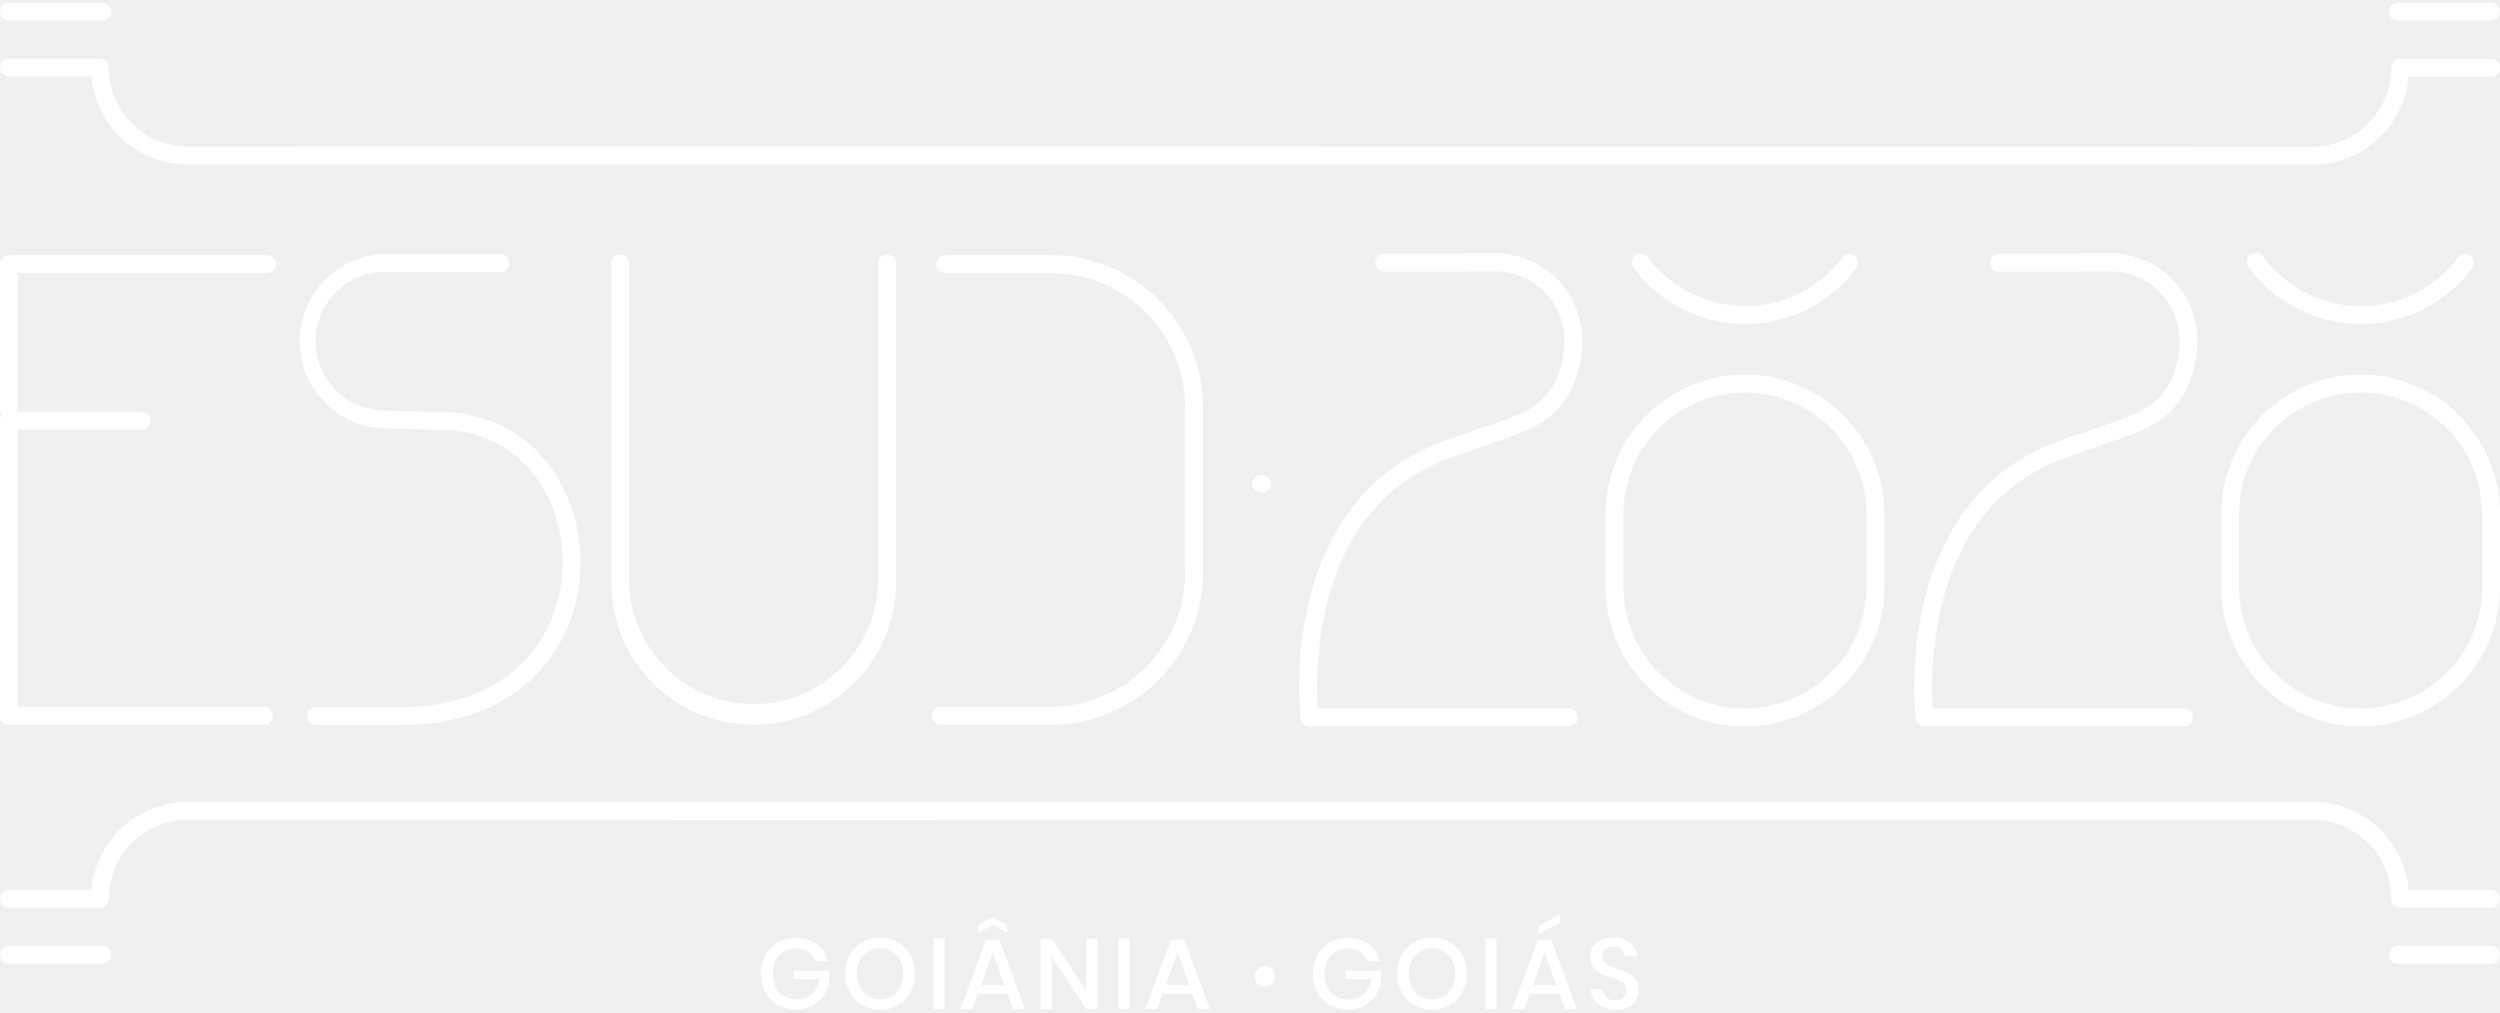
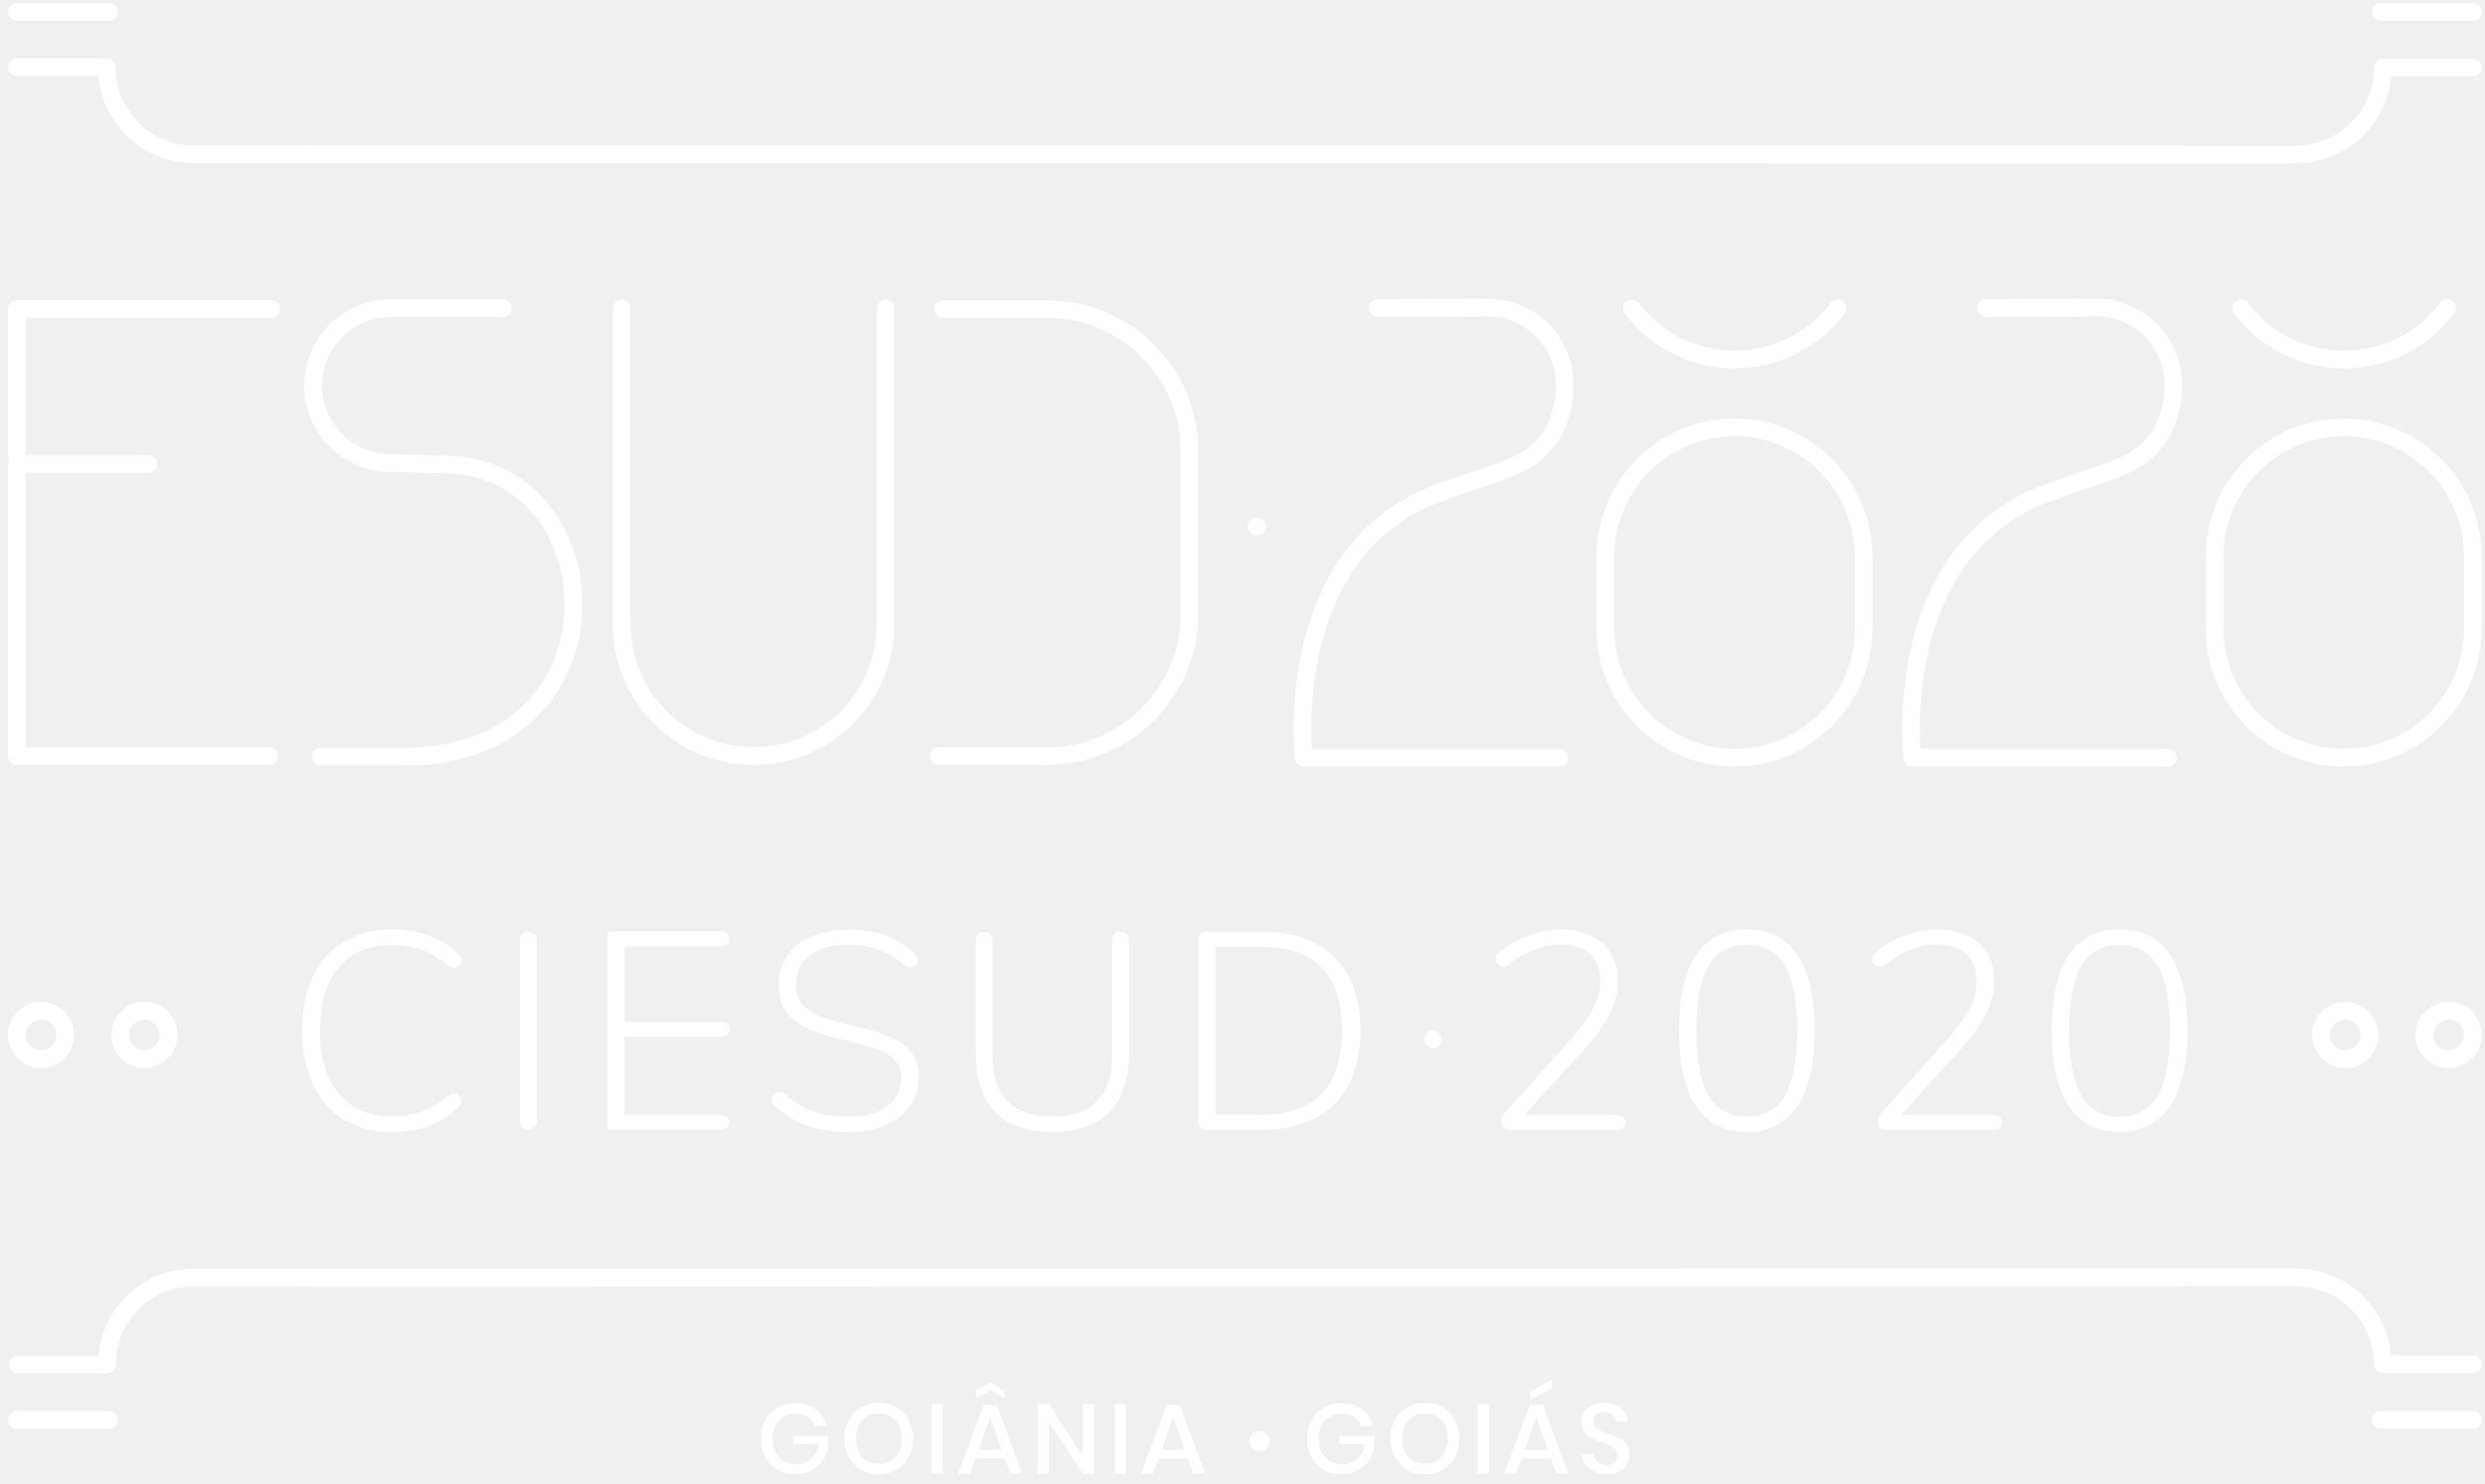
- <svg xmlns="http://www.w3.org/2000/svg" fill-rule="evenodd" stroke-linejoin="round" stroke-miterlimit="2" clip-rule="evenodd" viewBox="0 0 400 162">
-   <path fill="#fff" fill-rule="nonzero" d="M229.13 150.02c1.04 0 1.99.24 2.83.73a5.25 5.25 0 012 2.05c.49.88.73 1.88.73 2.98s-.24 2.1-.73 2.98a5.3 5.3 0 01-4.83 2.8 5.36 5.36 0 01-4.85-2.8 6 6 0 01-.74-2.98 6 6 0 01.74-2.98 5.3 5.3 0 012-2.05c.85-.49 1.8-.73 2.85-.73zm-88.3 0c1.04 0 1.99.24 2.83.73a5.25 5.25 0 012 2.05c.48.88.73 1.88.73 2.98s-.25 2.1-.73 2.98a5.3 5.3 0 01-4.83 2.8 5.36 5.36 0 01-4.85-2.8 6.01 6.01 0 01-.74-2.98c0-1.1.25-2.1.73-2.98a5.3 5.3 0 012-2.05c.86-.49 1.8-.73 2.86-.73zm-13.53.05a5.5 5.5 0 013.36.99c.9.66 1.48 1.56 1.77 2.7h-1.92c-.24-.61-.64-1.1-1.2-1.46a3.58 3.58 0 00-1.99-.54c-.7 0-1.33.16-1.9.5-.55.32-.99.8-1.3 1.4a4.6 4.6 0 00-.47 2.14c0 .86.16 1.6.48 2.22.32.62.77 1.09 1.35 1.41.58.33 1.25.49 2.02.49.93 0 1.74-.3 2.4-.87a3.69 3.69 0 001.22-2.39h-4.14v-1.34h5.67v1.74a5.4 5.4 0 01-.88 2.26 5.07 5.07 0 01-1.84 1.62c-.76.4-1.63.6-2.61.6-1.1 0-2.07-.24-2.9-.73a5.02 5.02 0 01-1.96-2.03 6.29 6.29 0 01-.68-2.98c0-1.12.23-2.11.68-2.98a4.98 4.98 0 011.95-2.03c.83-.48 1.8-.72 2.9-.72zm134.9 8.36a2.9 2.9 0 01-1.61 2.68c-.54.3-1.2.44-2 .44a5 5 0 01-2.06-.41c-.6-.27-1.09-.65-1.45-1.14a3.24 3.24 0 01-.62-1.7h1.95a2 2 0 00.63 1.27c.36.35.86.52 1.47.52.56 0 .99-.15 1.29-.44.3-.3.45-.68.45-1.15 0-.4-.1-.74-.33-1s-.5-.47-.83-.62a14.9 14.9 0 00-1.36-.5c-.7-.23-1.27-.45-1.72-.68a2.8 2.8 0 01-1.59-2.65c0-.6.15-1.14.45-1.6.3-.45.73-.8 1.28-1.06.55-.25 1.2-.37 1.92-.37a4.2 4.2 0 012.73.83 3.13 3.13 0 011.16 2.17H260a1.92 1.92 0 00-.6-1.1c-.33-.3-.77-.45-1.33-.45-.51 0-.92.13-1.23.4-.31.25-.47.63-.47 1.12 0 .38.11.7.32.95.22.25.48.44.8.59.33.14.78.31 1.34.5.72.23 1.3.45 1.75.68a2.89 2.89 0 011.62 2.72zm-46.6-8.36a5.5 5.5 0 013.36.99c.9.66 1.48 1.56 1.77 2.7h-1.92c-.24-.61-.64-1.1-1.2-1.46a3.58 3.58 0 00-1.99-.54c-.7 0-1.33.16-1.9.5-.55.32-.99.8-1.3 1.4a4.6 4.6 0 00-.47 2.14c0 .86.16 1.6.48 2.22.32.62.77 1.09 1.35 1.41.58.33 1.25.49 2.02.49a3.56 3.56 0 003.62-3.26h-4.14v-1.34h5.67v1.74a5.4 5.4 0 01-.88 2.26 5.06 5.06 0 01-1.84 1.62c-.76.4-1.63.6-2.61.6-1.1 0-2.07-.24-2.9-.73a5.02 5.02 0 01-1.95-2.03 6.29 6.29 0 01-.7-2.98c0-1.12.24-2.11.7-2.98a4.98 4.98 0 011.94-2.03c.83-.48 1.8-.72 2.9-.72zm-34.85.1v11.27h-1.82v-11.28h1.82zm-29.59 0v11.27h-1.82v-11.28h1.82zm88.3 0v11.27h-1.82v-11.28h1.82zm10.05 8.82h-4.76l-.86 2.45h-1.95l4.15-11.1h2.1l4.13 11.1h-1.95l-.86-2.45zm-73.9 2.45h-1.82l-5.48-8.32v8.32h-1.82v-11.26h1.82l5.48 8.35v-8.35h1.82v11.26zm15.19-2.45h-4.76l-.86 2.45h-1.95l4.15-11.1h2.1l4.13 11.1h-1.95l-.86-2.45zm-29.6 0h-4.75l-.87 2.45h-1.94l4.15-11.1h2.1l4.13 11.1h-1.95l-.86-2.45zm67.93-7.28c-.72 0-1.37.17-1.93.5-.57.33-1 .8-1.32 1.42a4.7 4.7 0 00-.47 2.15c0 .82.16 1.54.47 2.16.31.62.75 1.09 1.32 1.42.56.33 1.2.5 1.93.5.71 0 1.35-.17 1.9-.5.57-.33 1-.8 1.32-1.42a4.7 4.7 0 00.47-2.16 4.7 4.7 0 00-.47-2.15 3.39 3.39 0 00-1.31-1.42c-.56-.33-1.2-.5-1.91-.5zm-88.3 0c-.72 0-1.37.17-1.93.5-.57.33-1 .8-1.32 1.42a4.7 4.7 0 00-.47 2.15c0 .82.16 1.54.47 2.16.31.62.75 1.09 1.32 1.42.56.33 1.2.5 1.93.5.71 0 1.35-.17 1.9-.5.57-.33 1-.8 1.32-1.42a4.7 4.7 0 00.47-2.16 4.7 4.7 0 00-.47-2.15 3.39 3.39 0 00-1.31-1.42c-.56-.33-1.2-.5-1.91-.5zm59.9 4.53c0-.46.15-.85.47-1.17.32-.32.7-.48 1.16-.48.46 0 .85.16 1.16.48.32.31.48.7.48 1.17 0 .46-.16.84-.48 1.15-.31.32-.7.47-1.16.47-.46 0-.84-.15-1.16-.47-.32-.3-.47-.7-.47-1.15zm-40.04 1.35l-1.86-5.27-1.87 5.27h3.73zm29.6 0l-1.87-5.27-1.87 5.27h3.74zm58.7 0l-1.86-5.27-1.87 5.27H249zm134.67-3.4h14.9a1.43 1.43 0 000-2.86h-14.9a1.43 1.43 0 000 2.86zm-382.23 0h14.9a1.43 1.43 0 000-2.86H1.44a1.43 1.43 0 000 2.86zm248.22-6.52l-3.53 1.8v-1.27l3.53-1.95v1.42zm-90.8.26l-2.3 1.34v-1.25l2.3-1.32 2.26 1.32v1.25l-2.27-1.34zm89.77-19.62l121.32-.03a15.5 15.5 0 0115.44 14.07l13.19-.01a1.43 1.43 0 010 2.86l-14.55.01c-.79 0-1.43-.64-1.43-1.43 0-6.98-5.67-12.64-12.65-12.63H351.6c-.08.02-.17.02-.26.02H248.62l-199.97.05c-.12 0-.25-.02-.36-.05H30.05a12.64 12.64 0 00-12.64 12.65c0 .79-.64 1.43-1.43 1.43H1.43a1.43 1.43 0 010-2.86h13.19a15.5 15.5 0 0115.43-14.08h218.57zm60.62-14.95h40.2a1.43 1.43 0 010 2.86h-41.5c-.73 0-1.34-.54-1.43-1.25 0 0-1.05-8.64 1.27-18.47 2.36-9.97 8.17-21.12 21.85-25.99 5.34-1.9 8.73-2.95 11.16-3.95 2.22-.9 3.57-1.76 4.96-3.3 1.96-2.17 2.97-5.53 2.97-8.7 0-6.24-4.9-11.14-11.14-11.14l-6.58.05h-11.14a1.43 1.43 0 010-2.86h11.12l6.59-.06c7.85 0 14.01 6.17 14.01 14.02 0 3.86-1.3 7.95-3.7 10.62-3.19 3.52-6.15 4.06-17.29 8.02-12.58 4.47-17.86 14.78-20.02 23.95a56.73 56.73 0 00-1.33 16.2zm-98.41 0h40.19a1.43 1.43 0 010 2.86h-41.5c-.73 0-1.34-.54-1.42-1.25 0 0-1.06-8.64 1.27-18.47 2.35-9.97 8.17-21.12 21.85-25.99 5.33-1.9 8.72-2.95 11.16-3.95 2.21-.9 3.57-1.76 4.95-3.3 1.97-2.17 2.97-5.53 2.97-8.7 0-6.24-4.9-11.14-11.13-11.14l-6.58.05h-11.15a1.43 1.43 0 010-2.86h11.12l6.6-.06c7.84 0 14 6.17 14 14.02 0 3.86-1.3 7.95-3.7 10.62-3.18 3.52-6.14 4.06-17.28 8.02-12.58 4.47-17.86 14.78-20.03 23.95a56.72 56.72 0 00-1.32 16.2zm68.36 2.86a22.3 22.3 0 0022.3-22.3V82.24a22.3 22.3 0 10-44.6 0v11.68a22.3 22.3 0 0022.3 22.3zm98.5 0A22.3 22.3 0 00400 93.92V82.24a22.3 22.3 0 10-44.6 0v11.68a22.3 22.3 0 0022.3 22.3zM61.88 68.55a13.95 13.95 0 01.03-27.9h18.25a1.43 1.43 0 010 2.85H61.9a11.1 11.1 0 10.04 22.19l7.97.24c21.08-.33 28.88 24.33 18.22 39.2C83.6 111.43 75.76 116 64.16 116h-13.6a1.43 1.43 0 010-2.86h13.6c10.45 0 17.56-4 21.64-9.7 9.41-13.1 2.74-34.98-15.88-34.66h-.07l-7.98-.24zm89.35-24.87h16.85c11.9 0 21.55 9.65 21.55 21.55v26.31c0 11.9-9.64 21.55-21.55 21.55h-17.56a1.43 1.43 0 000 2.87h17.56a24.41 24.41 0 0024.42-24.42v-26.3a24.41 24.41 0 00-24.42-24.42h-16.85a1.43 1.43 0 000 2.86zM.27 66.46a1.42 1.42 0 01-.27-.83V42.25c0-.79.64-1.43 1.43-1.43H42.7a1.43 1.43 0 010 2.86H2.86v21.95c0 .08 0 .16-.02.24h19.82a1.43 1.43 0 010 2.86H2.86v44.36h39.36a1.43 1.43 0 010 2.86H1.43c-.79 0-1.43-.64-1.43-1.43V67.3c0-.32.1-.6.27-.84zm140.22-24.3v51.02a19.92 19.92 0 01-39.83 0V42.16a1.43 1.43 0 00-2.87 0v51.02a22.78 22.78 0 0045.56 0V42.16a1.43 1.43 0 00-2.86 0zm138.7 71.2a19.44 19.44 0 01-19.44-19.44V82.24a19.44 19.44 0 1138.88 0v11.68c0 10.74-8.7 19.44-19.44 19.44zm98.5 0a19.44 19.44 0 01-19.43-19.44V82.24a19.44 19.44 0 0138.88 0v11.68c0 10.74-8.7 19.44-19.44 19.44zM201.8 78.82h.12a1.43 1.43 0 000-2.86h-.12a1.43 1.43 0 000 2.86zm191.49-37.64a19.41 19.41 0 01-31.16-.05 1.43 1.43 0 10-2.29 1.7 22.27 22.27 0 0017.9 9c7.29 0 13.76-3.51 17.83-8.93a1.43 1.43 0 00-2.28-1.72zm-98.51 0a19.41 19.41 0 01-31.15-.05 1.43 1.43 0 00-2.3 1.7 22.27 22.27 0 0017.9 9c7.29 0 13.77-3.51 17.83-8.93a1.43 1.43 0 00-2.28-1.72zm-46.15-14.86H30.05a15.5 15.5 0 01-15.43-14.08H1.43a1.43 1.43 0 010-2.86h14.55c.8 0 1.43.64 1.43 1.43 0 6.98 5.66 12.65 12.64 12.65H48.3c.11-.04.24-.05.36-.05l199.97.05h102.72c.1 0 .18 0 .26.02h18.34c6.98 0 12.64-5.65 12.65-12.63 0-.8.64-1.43 1.43-1.43h14.55a1.43 1.43 0 010 2.87h-13.19a15.5 15.5 0 01-15.44 14.05l-121.32-.02zM1.43 3.3h14.9a1.43 1.43 0 000-2.86H1.44a1.43 1.43 0 000 2.86zm382.23 0h14.9a1.43 1.43 0 000-2.86h-14.9a1.43 1.43 0 000 2.86z" />
+ <svg xmlns="http://www.w3.org/2000/svg" fill-rule="evenodd" stroke-linejoin="round" stroke-miterlimit="2" clip-rule="evenodd" viewBox="0 0 268 160" version="1.1">
+   <path fill="#fff" fill-rule="nonzero" d="M153.68 151.3c.7 0 1.33.17 1.9.5.55.32 1 .78 1.32 1.36.33.59.49 1.25.49 2 0 .73-.16 1.4-.49 1.98a3.54 3.54 0 01-3.22 1.87 3.57 3.57 0 01-3.24-1.87 4 4 0 01-.49-1.99 4 4 0 01.5-1.99c.32-.58.76-1.04 1.33-1.36.56-.33 1.2-.5 1.9-.5zm-58.9 0c.7 0 1.33.17 1.9.5.56.32 1 .78 1.33 1.36.32.59.48 1.25.48 2 0 .73-.16 1.4-.48 1.98a3.54 3.54 0 01-3.22 1.87 3.57 3.57 0 01-3.24-1.87 4 4 0 01-.49-1.99 4 4 0 01.49-1.99c.33-.58.77-1.04 1.34-1.36.56-.33 1.2-.5 1.9-.5zm-9.01.04c.9 0 1.64.22 2.23.66.6.44 1 1.04 1.19 1.8H87.9c-.17-.4-.43-.73-.8-.97a2.39 2.39 0 00-1.33-.36c-.47 0-.9.1-1.27.33-.37.22-.66.53-.87.93-.2.4-.31.89-.31 1.43 0 .58.1 1.07.32 1.48.21.41.51.73.9.95.38.21.83.32 1.35.32.62 0 1.16-.2 1.6-.58.45-.39.72-.92.81-1.6h-2.76v-.89h3.79V156a3.6 3.6 0 01-.6 1.51c-.3.45-.71.81-1.22 1.08-.5.27-1.09.4-1.74.4-.73 0-1.38-.16-1.94-.48-.56-.33-1-.78-1.3-1.36a4.19 4.19 0 01-.46-1.99c0-.74.15-1.4.46-1.98.3-.58.74-1.03 1.3-1.36.55-.32 1.2-.48 1.93-.48zm89.97 5.58c0 .37-.1.71-.27 1.03-.18.31-.45.57-.8.76-.37.19-.81.29-1.34.29-.51 0-.97-.1-1.37-.28a2.4 2.4 0 01-.97-.76c-.24-.32-.38-.7-.42-1.13h1.3c.04.33.18.61.42.84.25.24.58.36.99.36.37 0 .65-.1.85-.3.2-.2.3-.46.3-.77 0-.27-.07-.49-.22-.66a1.57 1.57 0 00-.55-.41c-.22-.1-.52-.22-.9-.34-.47-.15-.86-.3-1.15-.45a1.86 1.86 0 01-1.06-1.77c0-.4.1-.76.3-1.06.2-.31.48-.55.85-.71.37-.17.8-.25 1.28-.25.77 0 1.38.18 1.83.55.45.37.7.85.77 1.45h-1.31a1.27 1.27 0 00-.4-.73c-.22-.2-.51-.3-.9-.3-.33 0-.6.08-.81.26-.2.17-.31.42-.31.75 0 .25.07.46.21.63.14.17.32.3.54.4.22.1.51.2.89.33.48.15.87.3 1.17.45a1.92 1.92 0 011.08 1.82zm-31.08-5.58c.9 0 1.64.22 2.24.66.6.44.99 1.04 1.18 1.8h-1.28c-.16-.4-.43-.73-.8-.97a2.39 2.39 0 00-1.33-.36c-.47 0-.89.1-1.26.33-.38.22-.67.53-.88.93-.2.4-.31.89-.31 1.43 0 .58.1 1.07.32 1.48.21.41.51.73.9.95.39.21.84.32 1.35.32a2.37 2.37 0 002.42-2.17h-2.76v-.9h3.78V156a3.6 3.6 0 01-.6 1.51c-.3.45-.71.81-1.22 1.08-.5.27-1.09.4-1.74.4-.73 0-1.38-.16-1.94-.48-.56-.33-1-.78-1.3-1.36a4.2 4.2 0 01-.46-1.99c0-.74.16-1.4.46-1.98.3-.58.74-1.03 1.3-1.36.55-.32 1.2-.48 1.93-.48zm-16.55 5.95h-3.17l-.58 1.63h-1.3l2.77-7.4h1.4l2.76 7.4h-1.3l-.58-1.63zm39.16 0h-3.17l-.58 1.63h-1.3l2.77-7.4h1.4l2.75 7.4h-1.3l-.57-1.63zm-65.6-5.89v7.52h-1.2v-7.52h1.2zm19.74 0v7.52h-1.21v-7.52h1.21zm39.16 0v7.52h-1.21v-7.52h1.21zm-52.2 5.9h-3.17l-.57 1.62h-1.3l2.77-7.4h1.4l2.75 7.4h-1.3l-.57-1.63zm9.62 1.62h-1.22l-3.65-5.55v5.55h-1.22v-7.5h1.22l3.65 5.56v-5.57h1.22v7.51zm-23.2-6.48c-.48 0-.92.1-1.3.32-.37.23-.66.54-.87.95-.2.41-.31.9-.31 1.44 0 .55.1 1.03.31 1.44.21.41.5.73.88.95.38.22.8.33 1.29.33.47 0 .9-.11 1.27-.33.37-.22.66-.54.87-.95.21-.41.32-.9.32-1.44 0-.55-.1-1.03-.32-1.44-.2-.4-.5-.72-.87-.95-.37-.22-.8-.32-1.27-.32zm58.89 0c-.48 0-.91.1-1.29.32-.38.23-.67.54-.88.95-.2.41-.31.9-.31 1.44 0 .55.1 1.03.31 1.44.21.41.5.73.88.95.38.22.8.33 1.29.33.48 0 .9-.11 1.27-.33.38-.22.67-.54.88-.95.2-.41.31-.9.31-1.44 0-.55-.1-1.03-.31-1.44-.21-.4-.5-.72-.88-.95-.37-.22-.8-.32-1.27-.32zm-18.94 3.02c0-.31.1-.57.31-.78.21-.22.47-.32.78-.32a1.06 1.06 0 011.09 1.1c0 .3-.1.56-.32.77-.21.2-.47.3-.77.3-.3 0-.57-.1-.78-.3-.2-.21-.31-.47-.31-.77zm-6.97.9l-1.24-3.52-1.25 3.51h2.5zm39.16 0l-1.25-3.52-1.24 3.51h2.49zm-58.9 0l-1.24-3.52-1.25 3.51h2.5zm158.66-4.18h-9.94a.95.95 0 000 1.91h9.94a.95.95 0 100-1.9zm-254.93 0H1.82a.95.95 0 100 1.91h9.94a.95.95 0 100-1.9zm155.6-2.44l-2.35 1.2v-.85l2.36-1.3v.95zm-60.56.17l-1.53.9v-.84l1.53-.88 1.51.88v.84l-1.5-.9zm150.18-1.8l9.7-.02a.95.95 0 000-1.9h-8.79a10.35 10.35 0 00-10.3-9.38l-79.76.02H20.91c-5.38 0-9.82 4.13-10.3 9.39h-8.8a.96.96 0 000 1.9h9.71c.53 0 .96-.42.96-.95a8.44 8.44 0 018.43-8.43h12.25l.15.03 134.26-.03h67.62l.08-.02h12.33a8.44 8.44 0 018.43 8.43c0 .52.43.95.95.95zm-136.12-47.63h-.07c-.5 0-.86.4-.86.9v12.45c0 2.18-.54 3.83-1.63 4.94-1.1 1.1-2.69 1.66-4.79 1.66-2.14 0-3.75-.55-4.84-1.65-1.1-1.1-1.64-2.75-1.64-4.95v-12.45a.88.88 0 00-.88-.87h-.08c-.48 0-.83.39-.84.87v12.24c0 2.78.7 4.89 2.1 6.32 1.4 1.43 3.46 2.14 6.18 2.14 2.7 0 4.75-.72 6.15-2.16 1.4-1.44 2.1-3.54 2.1-6.3v-12.24c0-.5-.4-.9-.9-.9zm-71.09 18.26a.8.8 0 00-.79-.79h-.06a.72.72 0 00-.46.17h-.01c-.93.76-1.85 1.33-2.76 1.68-1.03.4-2.16.6-3.4.6-2.47 0-4.38-.8-5.74-2.41-1.36-1.61-2.04-3.9-2.04-6.86 0-2.94.68-5.21 2.04-6.81 1.36-1.6 3.27-2.4 5.73-2.4 1.25 0 2.38.2 3.41.6.9.34 1.78.89 2.68 1.62l.03.02h.01a.8.8 0 001.35-.6.8.8 0 00-.22-.53l-.03-.04a8.47 8.47 0 00-3.16-2.06 11.5 11.5 0 00-4.07-.7c-2 0-3.72.44-5.16 1.31a8.69 8.69 0 00-3.34 3.74 13.23 13.23 0 00-1.19 5.85c0 2.28.4 4.24 1.19 5.88a8.66 8.66 0 003.34 3.77 9.8 9.8 0 005.16 1.3c1.48 0 2.84-.23 4.07-.69a8.45 8.45 0 003.17-2.08.79.79 0 00.25-.57zm48.6-5.1a5.03 5.03 0 00-1.88-1.57 13.9 13.9 0 00-2.61-.96c-.95-.24-1.91-.48-2.87-.7-.94-.24-1.8-.51-2.6-.81a4.57 4.57 0 01-1.87-1.25 3.06 3.06 0 01-.7-2.08c0-1.38.51-2.46 1.51-3.23s2.4-1.15 4.2-1.15a9.06 9.06 0 016 2.19c.15.15.36.25.6.25a.82.82 0 00.58-1.38l-.03-.02a9.08 9.08 0 00-4.39-2.38 11.87 11.87 0 00-6.8.44 5.55 5.55 0 00-3.53 5.28c0 1.06.22 1.93.65 2.61a5 5 0 001.76 1.66c.74.43 1.56.78 2.46 1.05.9.28 1.82.51 2.76.71 1 .24 1.92.5 2.76.78.84.28 1.52.66 2.04 1.14.52.48.78 1.14.78 1.98 0 1.34-.5 2.38-1.5 3.12-1 .74-2.4 1.11-4.2 1.11-1.5 0-2.8-.2-3.89-.6a9.92 9.92 0 01-2.92-1.76l-.1-.08a.8.8 0 00-.5-.18h-.06c-.45 0-.78.37-.78.82 0 .27.15.5.37.65l-.01.01a9.8 9.8 0 004.8 2.5c.94.2 1.96.3 3.06.3 1.56 0 2.91-.25 4.05-.74a6.06 6.06 0 002.64-2.06c.62-.88.93-1.9.93-3.09 0-1.06-.23-1.92-.7-2.57zm90.02 8.44c-2.4 0-4.22-.92-5.46-2.77-1.25-1.85-1.86-4.57-1.86-8.15 0-3.6.61-6.32 1.84-8.16 1.23-1.84 3.05-2.76 5.48-2.76 2.42 0 4.24.92 5.47 2.76 1.23 1.84 1.85 4.55 1.85 8.13 0 3.58-.62 6.3-1.86 8.16a6.14 6.14 0 01-5.46 2.8zm40.2 0c-2.4 0-4.22-.92-5.46-2.77-1.24-1.85-1.86-4.57-1.86-8.15 0-3.6.61-6.32 1.84-8.16 1.24-1.84 3.06-2.76 5.48-2.76 2.42 0 4.25.92 5.48 2.76 1.23 1.84 1.84 4.55 1.84 8.13 0 3.58-.62 6.3-1.86 8.16a6.14 6.14 0 01-5.46 2.8zm-150.7-1.83h-.08-10.44v-8.43h10.57v-.01a.81.81 0 00-.04-1.63h-.07l-.09.02H67.37v-8.13h10.51a.8.8 0 000-1.6H65.54v21.37h12.34a.8.8 0 000-1.6zm-20-18.88a.9.9 0 00-.9-.87h-.08c-.48 0-.84.39-.85.87v19.57c0 .5.44.9.93.9.5 0 .9-.4.9-.9v-19.57zM129.25 121v-19.66c0-.47.38-.85.85-.85h6c2.25 0 4.17.4 5.75 1.23a8.32 8.32 0 013.62 3.61c.83 1.6 1.25 3.53 1.25 5.81 0 2.3-.42 4.25-1.26 5.84a8.49 8.49 0 01-3.63 3.63 12.17 12.17 0 01-5.74 1.24h-5.99a.85.85 0 01-.85-.85zm85.94-.74H204.98l6.45-7.05a18.5 18.5 0 002.78-3.89c.57-1.15.85-2.33.85-3.55 0-1.14-.25-2.13-.75-2.96a4.9 4.9 0 00-2.11-1.9c-.91-.44-2-.66-3.26-.66-1.26 0-2.52.25-3.78.75a9.55 9.55 0 00-2.97 1.8.8.8 0 00-.3.64c0 .45.4.81.85.81a.8.8 0 00.47-.17h.02c.86-.67 1.71-1.2 2.58-1.57a7.93 7.93 0 013.13-.64c1.36 0 2.4.34 3.14 1.04.73.68 1.1 1.66 1.1 2.92 0 .98-.25 1.94-.74 2.9-.5.95-1.27 2.03-2.33 3.25l-7.27 8.1c-.2.23-.32.53-.32.84v.16c0 .43.35.77.77.77h11.9a.8.8 0 000-1.59zm-40.6 0H164.38l6.45-7.05a18.46 18.46 0 002.78-3.89c.57-1.15.85-2.33.85-3.55 0-1.14-.25-2.13-.75-2.96a4.9 4.9 0 00-2.11-1.9c-.91-.44-2-.66-3.26-.66-1.26 0-2.52.25-3.78.75a9.56 9.56 0 00-2.96 1.8.8.8 0 00-.3.64c0 .45.4.81.84.81a.8.8 0 00.48-.17h.01c.86-.67 1.72-1.2 2.58-1.57a7.93 7.93 0 013.13-.64c1.36 0 2.4.34 3.14 1.04.73.68 1.1 1.66 1.1 2.92 0 .98-.25 1.94-.74 2.9-.49.95-1.27 2.03-2.33 3.25l-7.27 8.1c-.2.23-.32.53-.32.84v.16c0 .43.35.77.78.77h11.9a.8.8 0 000-1.59zm53.99.18c1.84 0 3.2-.75 4.1-2.26.88-1.51 1.33-3.86 1.33-7.04s-.44-5.51-1.32-7a4.44 4.44 0 00-4.11-2.24c-1.84 0-3.2.75-4.1 2.25-.88 1.5-1.33 3.83-1.33 6.99s.45 5.5 1.33 7.02a4.43 4.43 0 004.1 2.28zm-40.2 0c1.84 0 3.2-.75 4.1-2.26.88-1.51 1.33-3.86 1.33-7.04s-.44-5.51-1.32-7a4.44 4.44 0 00-4.11-2.24c-1.84 0-3.21.75-4.1 2.25-.89 1.5-1.34 3.83-1.34 6.99s.45 5.5 1.34 7.02a4.43 4.43 0 004.1 2.28zm-57.3-.2h4.92c2.9 0 5.09-.77 6.55-2.29 1.45-1.52 2.19-3.79 2.19-6.81 0-6.02-2.91-9.03-8.74-9.03h-4.92v18.12zm-115.52-5.05a3.56 3.56 0 11.01-7.13 3.56 3.56 0 010 7.13zm248.51 0a3.56 3.56 0 11.01-7.13 3.56 3.56 0 010 7.13zm-11.15 0a3.56 3.56 0 11.01-7.13 3.56 3.56 0 010 7.13zm-248.51 0a3.56 3.56 0 11.01-7.13 3.56 3.56 0 01-.01 7.13zm11.15-5.21a1.65 1.65 0 100 3.3 1.65 1.65 0 000-3.3zm248.51 0a1.65 1.65 0 100 3.3 1.65 1.65 0 000-3.3zm-11.15 0a1.65 1.65 0 100 3.3 1.65 1.65 0 000-3.3zm-248.51 0a1.65 1.65 0 100 3.3 1.65 1.65 0 000-3.3zm150.23 3.06c-.53 0-1-.43-1-.96 0-.52.4-.95.92-.95h.08a.96.96 0 010 1.9zm13.63-30.36H140.6a.96.96 0 01-.95-.84c-.03-.23-2.6-23.23 15.42-29.65 1.41-.5 2.62-.91 3.67-1.27 4.19-1.44 5.6-1.92 7.08-3.56 1.22-1.35 1.98-3.57 1.98-5.8a7.36 7.36 0 00-7.44-7.44l-4.37.04h-7.44a.95.95 0 010-1.9l11.8-.05c5.26 0 9.36 4.1 9.36 9.35 0 2.72-.92 5.37-2.47 7.08-1.81 2-3.59 2.62-7.88 4.09-1.04.35-2.25.76-3.65 1.26-14.7 5.23-14.49 22.74-14.23 26.78h26.8a.96.96 0 010 1.91zm65.64 0h-27.68a.95.95 0 01-.95-.84c-.03-.23-2.6-23.23 15.42-29.65 1.41-.5 2.62-.91 3.67-1.27 4.19-1.44 5.6-1.92 7.08-3.56 1.22-1.35 1.98-3.57 1.98-5.8a7.36 7.36 0 00-7.44-7.44l-4.38.04h-7.43a.95.95 0 110-1.9l11.8-.05c5.25 0 9.36 4.1 9.36 9.35 0 2.72-.92 5.37-2.47 7.08-1.81 2-3.59 2.62-7.88 4.09-1.04.35-2.25.76-3.65 1.26-14.7 5.23-14.49 22.74-14.23 26.78h26.8a.96.96 0 010 1.91zm18.85 0a14.9 14.9 0 01-14.88-14.87V60a14.9 14.9 0 0114.88-14.87A14.9 14.9 0 01267.64 60v7.8a14.9 14.9 0 01-14.87 14.87zm-65.7 0c-8.2 0-14.88-6.67-14.88-14.87V60a14.9 14.9 0 0114.88-14.87A14.9 14.9 0 01201.94 60v7.8a14.9 14.9 0 01-14.87 14.87zm-143.41-.14h-9.07a.95.95 0 110-1.9h9.06c7 0 12.4-2.75 15.25-7.74a16.06 16.06 0 00-.1-15.67c-2.41-4.07-6.42-6.27-11.3-6.19l-5.38-.15a9.31 9.31 0 01.02-18.62h12.18a.96.96 0 010 1.91H42.14a7.4 7.4 0 000 14.8l5.37.16c5.56-.09 10.16 2.43 12.93 7.11 3.14 5.3 3.19 12.21.12 17.6-3.2 5.6-9.2 8.7-16.9 8.7zM1.04 49.48a.95.95 0 01-.18-.55v-15.6c0-.52.43-.95.96-.95h27.52a.96.96 0 010 1.91H2.77v14.64l-.01.16h13.22a.95.95 0 010 1.9H2.78v29.6h26.24a.95.95 0 010 1.9H1.82a.95.95 0 01-.96-.95v-31.5c0-.2.07-.4.18-.56zM81.28 82.5a15.2 15.2 0 01-15.2-15.19V33.27a.95.95 0 111.92 0V67.3a13.3 13.3 0 0013.28 13.28A13.3 13.3 0 0094.56 67.3V33.27a.95.95 0 111.91 0V67.3c0 8.38-6.81 15.2-15.2 15.2zm31.68 0h-11.72a.95.95 0 110-1.9h11.72c7.92 0 14.37-6.45 14.37-14.38V48.67c0-7.93-6.45-14.38-14.37-14.38h-11.24a.95.95 0 110-1.9h11.24a16.3 16.3 0 0116.28 16.28V66.2a16.3 16.3 0 01-16.28 16.28zm74.1-35.45A12.98 12.98 0 00174.1 60v7.8c0 7.15 5.82 12.96 12.97 12.96 7.14 0 12.96-5.81 12.96-12.96V60c0-7.14-5.82-12.96-12.96-12.96zm65.7 0A12.98 12.98 0 00239.8 60v7.8c0 7.15 5.82 12.96 12.97 12.96s12.96-5.81 12.96-12.96V60c0-7.14-5.81-12.96-12.96-12.96zM135.54 57.73c-.53 0-1-.43-1-.96s.39-.95.92-.95h.08a.95.95 0 110 1.9zm117.25-18c-4.67 0-9.13-2.25-11.93-6a.96.96 0 011.53-1.14 12.86 12.86 0 0010.4 5.22c4.12 0 7.9-1.89 10.38-5.18a.95.95 0 111.52 1.14 14.76 14.76 0 01-11.9 5.95zm-65.7 0c-4.74 0-9.1-2.2-11.93-6a.96.96 0 011.53-1.14 12.86 12.86 0 0010.4 5.22c4.12 0 7.9-1.89 10.37-5.18a.96.96 0 011.53 1.14 14.76 14.76 0 01-11.9 5.95zm79.6-33.4l-9.7-.01a.95.95 0 00-.95.95 8.44 8.44 0 01-8.43 8.43h-12.33l-.08-.02h-67.62L33.3 15.65c-.06 0-.1.02-.15.03H20.9a8.44 8.44 0 01-8.43-8.43.95.95 0 00-.96-.96h-9.7a.95.95 0 100 1.91h8.8A10.35 10.35 0 0020.9 17.6h146.82l79.87.02c5.37 0 9.8-4.13 10.3-9.38h8.79a.95.95 0 100-1.9zM1.83 2.22h9.94a.95.95 0 100-1.9H1.82a.95.95 0 100 1.9zm254.93 0h9.94a.95.95 0 100-1.9h-9.94a.95.95 0 000 1.9z" />
</svg>
